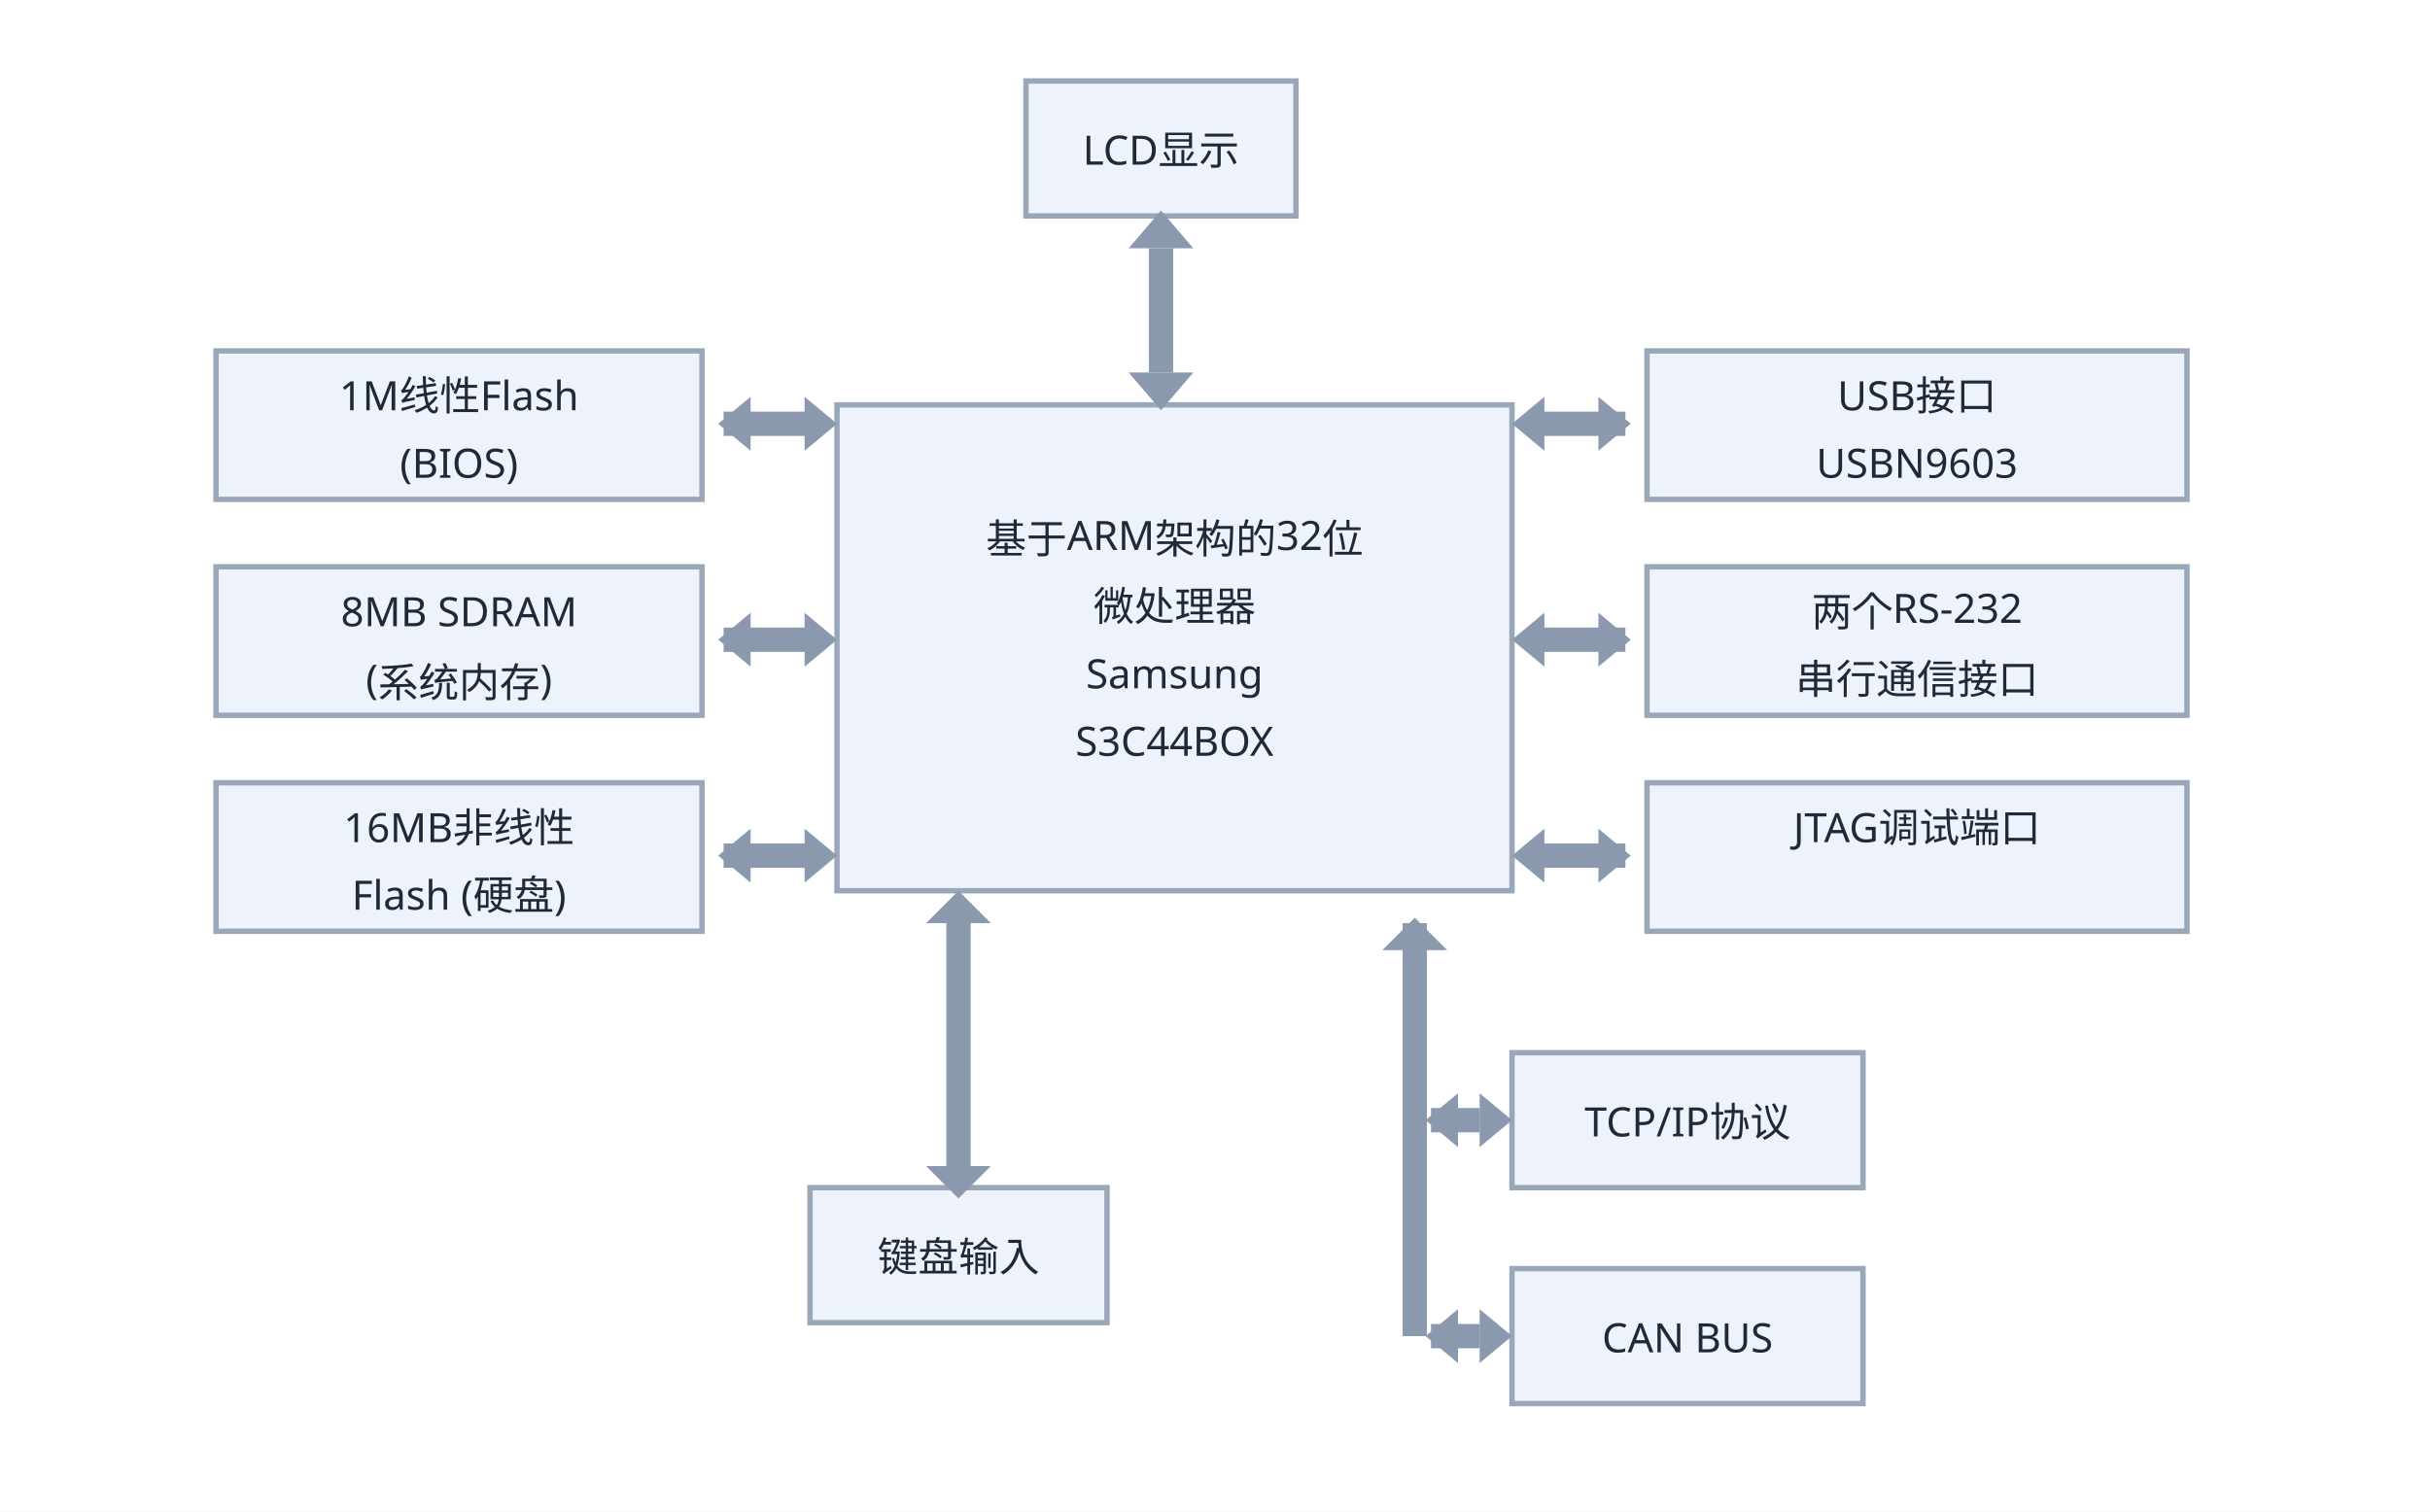
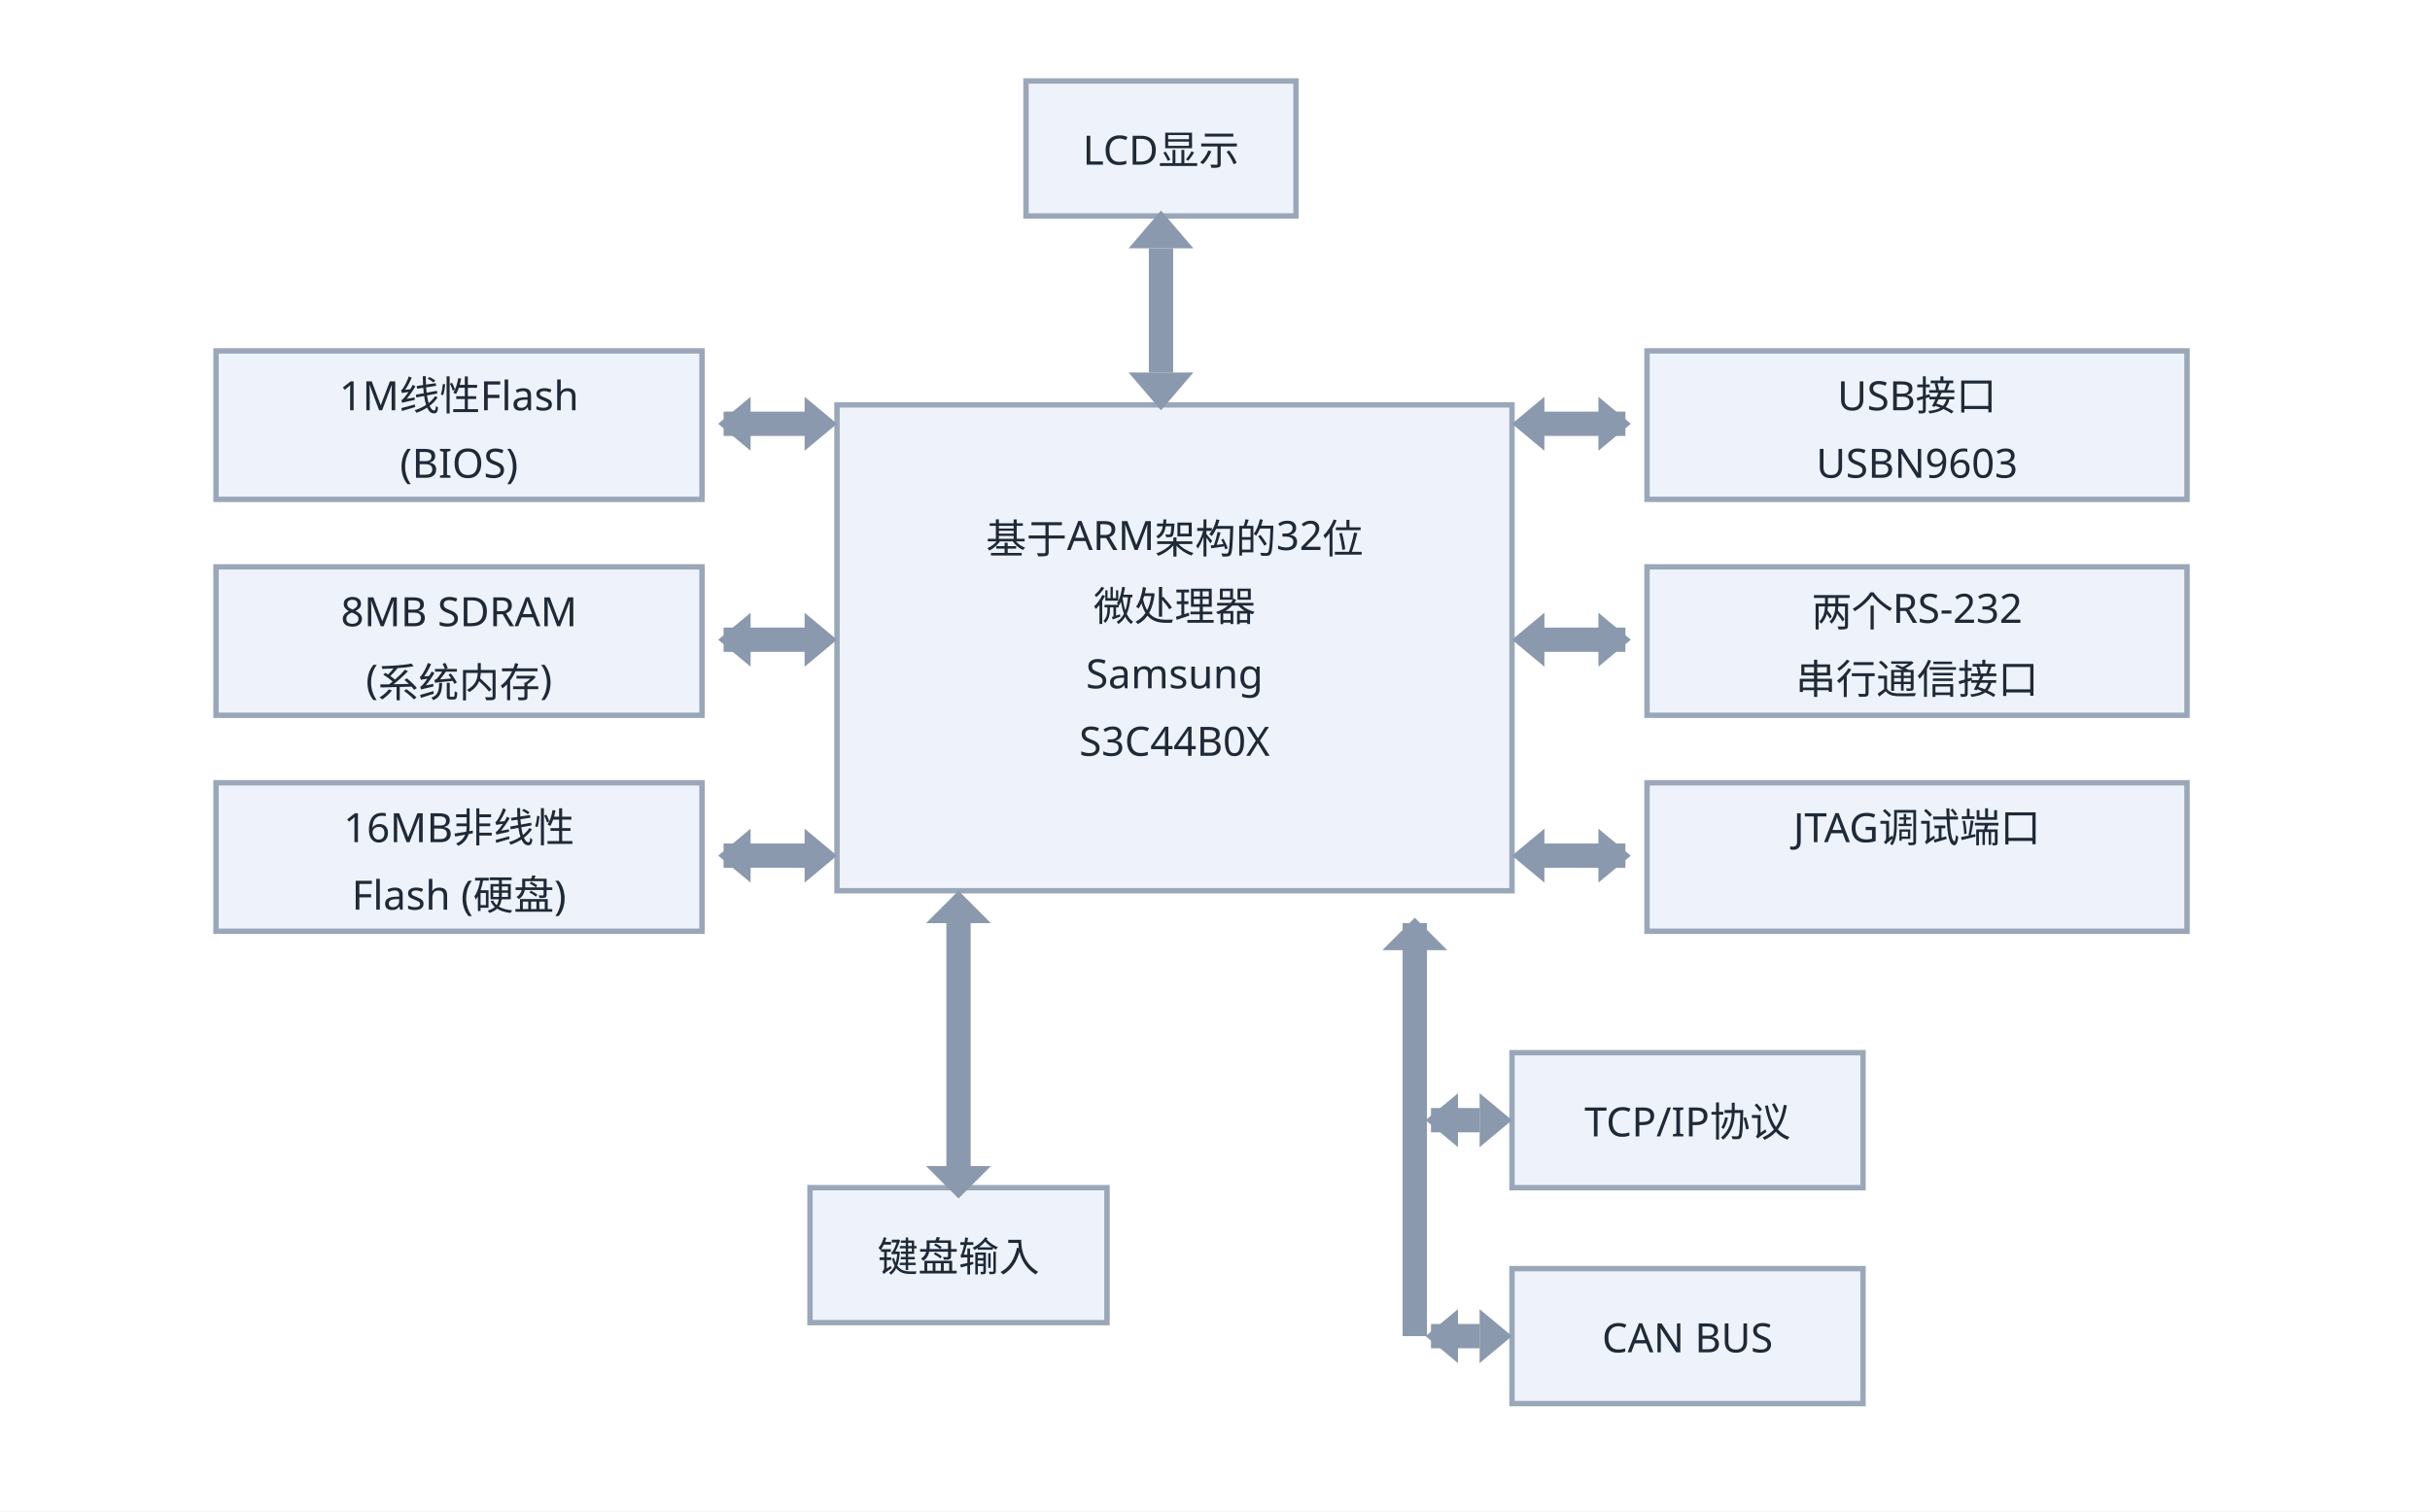
<svg xmlns="http://www.w3.org/2000/svg" width="900" height="560" viewBox="0 0 900 560" font-family="sans-serif">
  <rect width="900" height="560" fill="#ffffff" />
  <g fill="#eef3fb" stroke="#9aa7b8" stroke-width="2">
    <rect x="310" y="150" width="250" height="180" />
    <rect x="380" y="30" width="100" height="50" />
    <rect x="80" y="130" width="180" height="55" />
    <rect x="80" y="210" width="180" height="55" />
    <rect x="80" y="290" width="180" height="55" />
    <rect x="610" y="130" width="200" height="55" />
    <rect x="610" y="210" width="200" height="55" />
    <rect x="610" y="290" width="200" height="55" />
    <rect x="300" y="440" width="110" height="50" />
    <rect x="560" y="390" width="130" height="50" />
    <rect x="560" y="470" width="130" height="50" />
  </g>
  <g font-size="15" fill="#1f2937">
    <text x="435" y="205" text-anchor="middle">基于ARM架构的32位</text>
    <text x="435" y="230" text-anchor="middle">微处理器</text>
    <text x="435" y="255" text-anchor="middle">Samsung</text>
-     <text x="435" y="280" text-anchor="middle">S3C44BOX</text>
+     <text x="435" y="280" text-anchor="middle">S3C44B0X</text>
    <text x="430" y="61" text-anchor="middle">LCD显示</text>
    <text x="170" y="152" text-anchor="middle">1M线性Flash</text>
    <text x="170" y="177" text-anchor="middle">(BIOS)</text>
    <text x="170" y="232" text-anchor="middle">8MB SDRAM</text>
    <text x="170" y="257" text-anchor="middle">(系统内存)</text>
    <text x="170" y="312" text-anchor="middle">16MB非线性</text>
    <text x="170" y="337" text-anchor="middle">Flash (硬盘)</text>
    <text x="710" y="152" text-anchor="middle">USB接口</text>
    <text x="710" y="177" text-anchor="middle">USBN9603</text>
    <text x="710" y="232" text-anchor="middle">两个RS-232</text>
    <text x="710" y="257" text-anchor="middle">串行通信接口</text>
    <text x="710" y="312" text-anchor="middle">JTAG调试端口</text>
    <text x="355" y="471" text-anchor="middle">键盘输入</text>
    <text x="625" y="421" text-anchor="middle">TCP/IP协议</text>
    <text x="625" y="501" text-anchor="middle">CAN BUS</text>
  </g>
  <g fill="#8a99ad" stroke="#8a99ad" stroke-width="9">
    <line x1="430" y1="92" x2="430" y2="138" />
    <line x1="268" y1="157" x2="302" y2="157" />
    <line x1="268" y1="237" x2="302" y2="237" />
    <line x1="268" y1="317" x2="302" y2="317" />
    <line x1="568" y1="157" x2="602" y2="157" />
    <line x1="568" y1="237" x2="602" y2="237" />
    <line x1="568" y1="317" x2="602" y2="317" />
    <line x1="355" y1="342" x2="355" y2="436" />
    <line x1="524" y1="342" x2="524" y2="495" />
    <line x1="530" y1="415" x2="548" y2="415" />
    <line x1="530" y1="495" x2="548" y2="495" />
  </g>
  <g fill="#8a99ad" stroke="none">
    <path d="M418 92 L430 78 L442 92 Z M418 138 L430 152 L442 138 Z" />
    <path d="M298 147 L310 157 L298 167 Z M278 147 L266 157 L278 167 Z" />
    <path d="M298 227 L310 237 L298 247 Z M278 227 L266 237 L278 247 Z" />
    <path d="M298 307 L310 317 L298 327 Z M278 307 L266 317 L278 327 Z" />
    <path d="M572 147 L560 157 L572 167 Z M592 147 L604 157 L592 167 Z" />
    <path d="M572 227 L560 237 L572 247 Z M592 227 L604 237 L592 247 Z" />
    <path d="M572 307 L560 317 L572 327 Z M592 307 L604 317 L592 327 Z" />
    <path d="M343 342 L355 330 L367 342 Z M343 432 L355 444 L367 432 Z" />
    <path d="M512 352 L524 340 L536 352 Z" />
    <path d="M540 405 L528 415 L540 425 Z M548 405 L560 415 L548 425 Z" />
    <path d="M540 485 L528 495 L540 505 Z M548 485 L560 495 L548 505 Z" />
  </g>
</svg>
